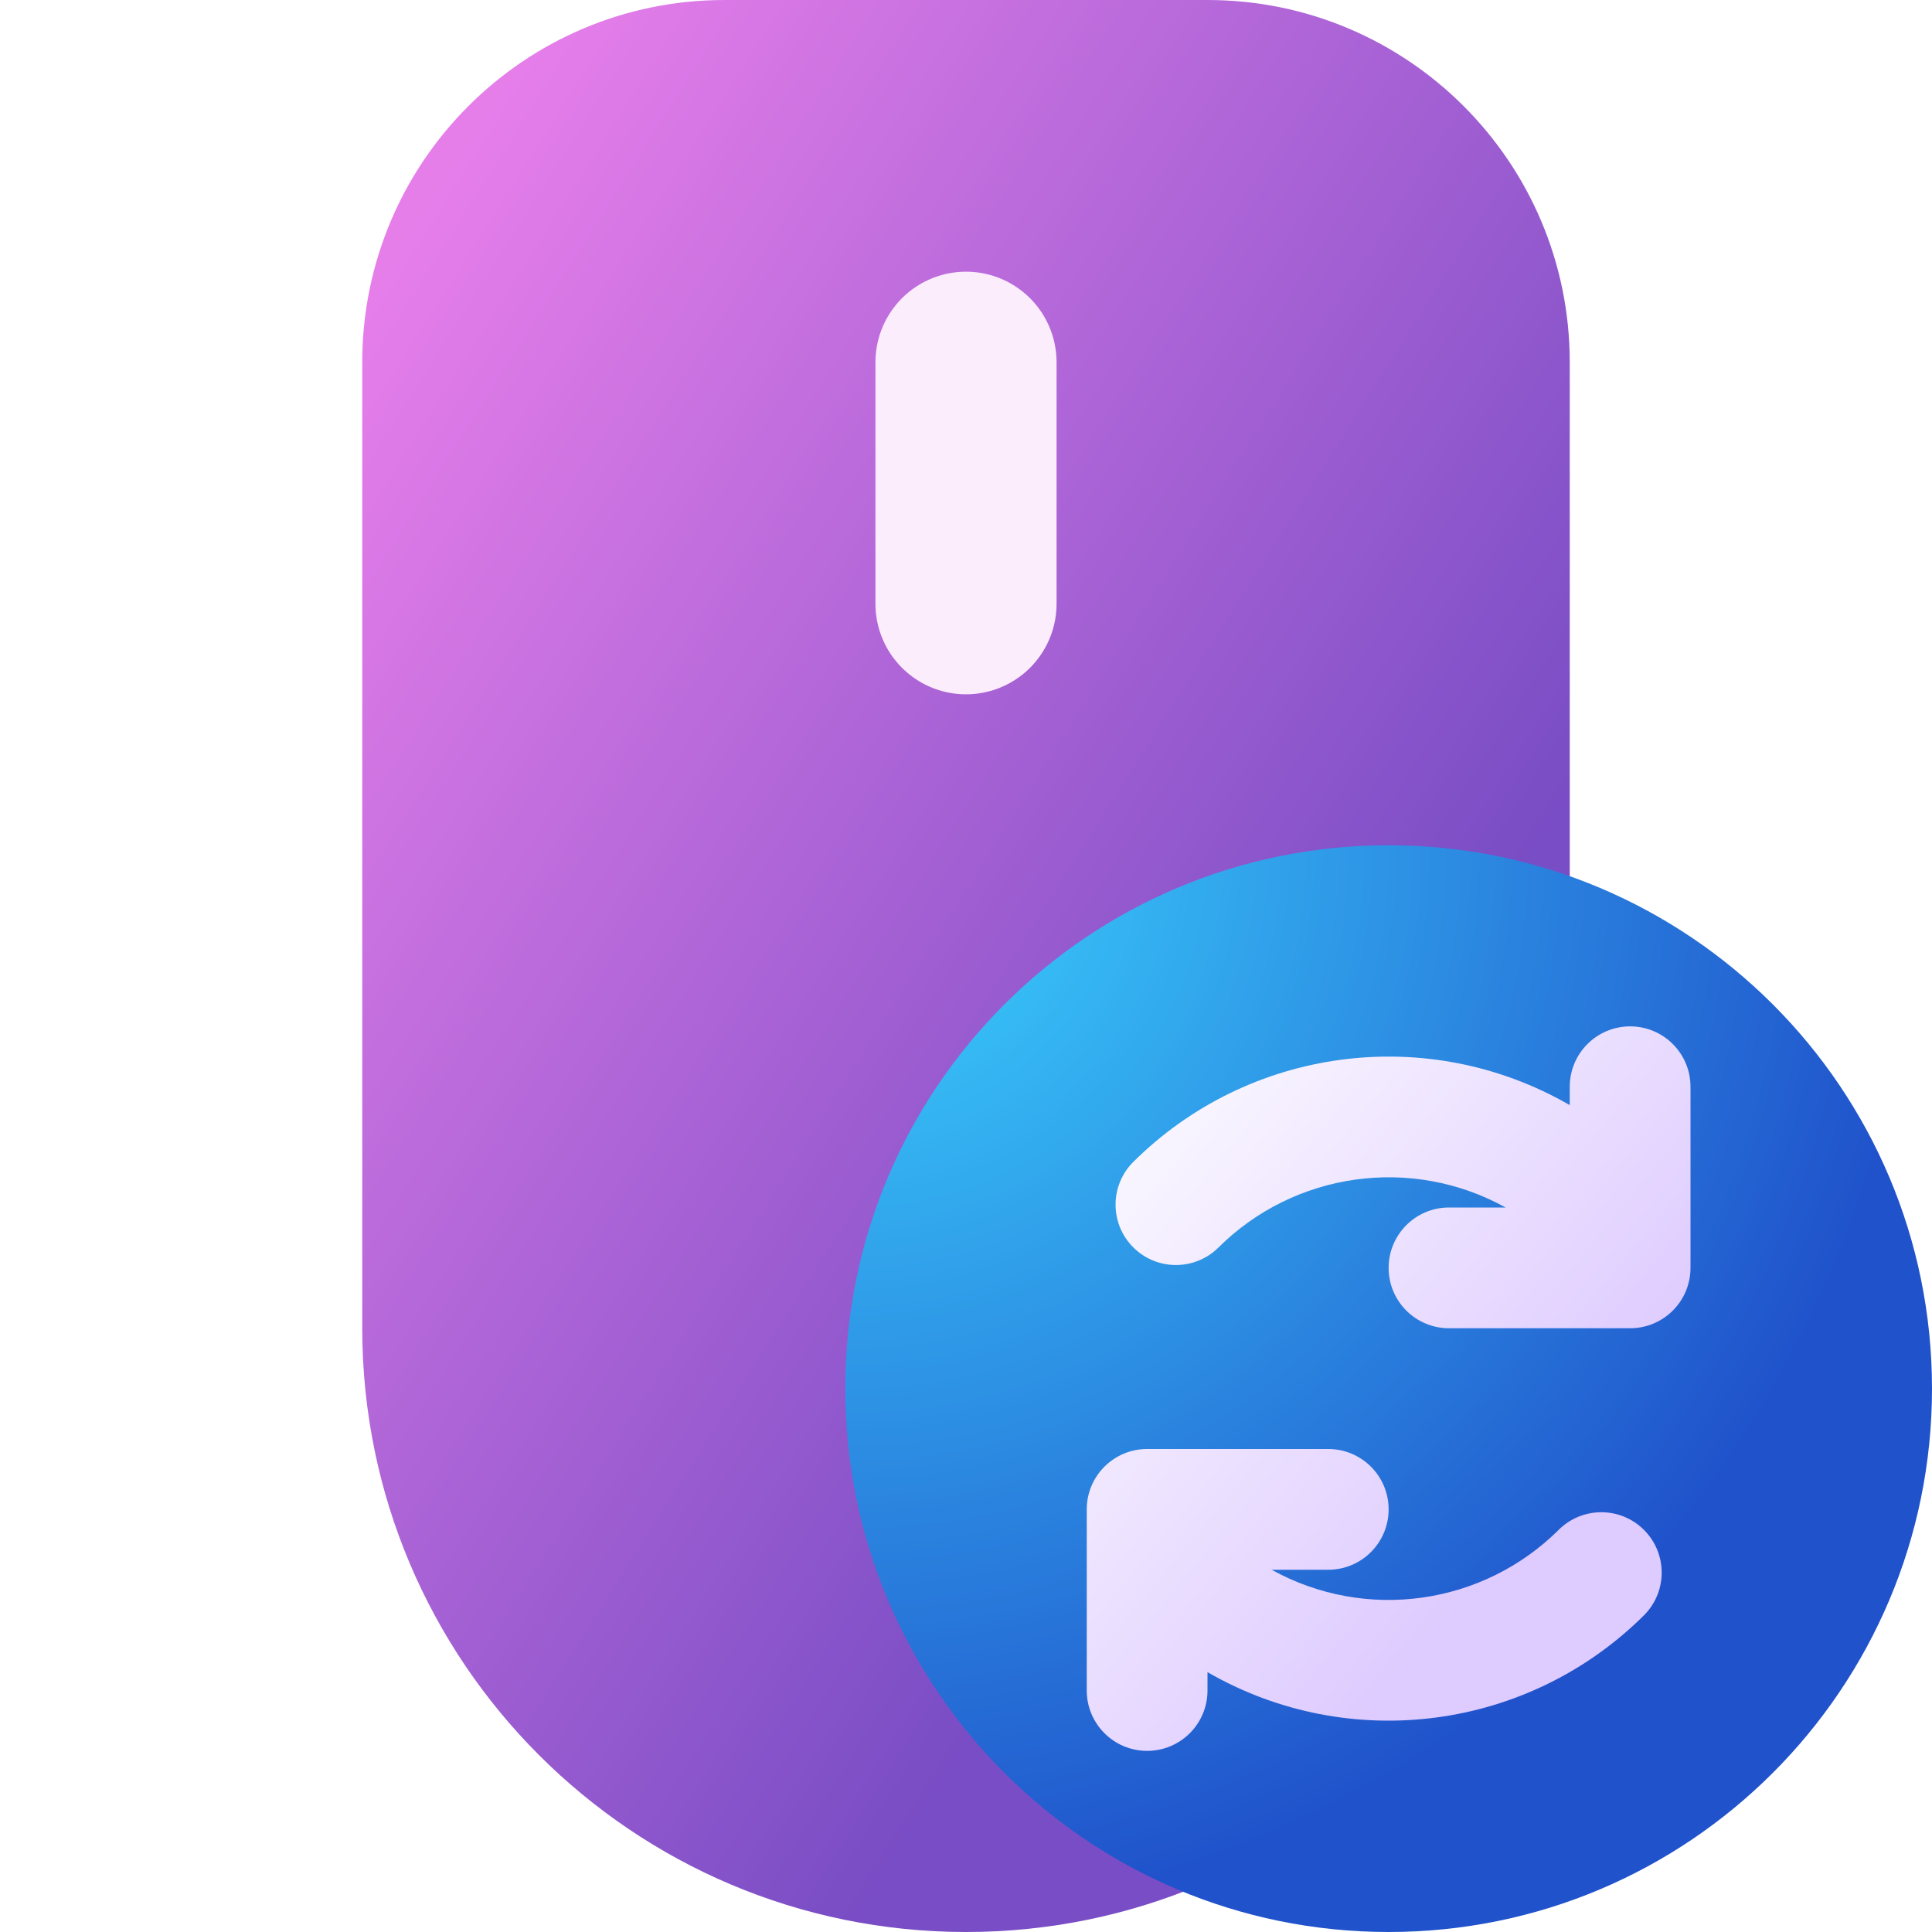
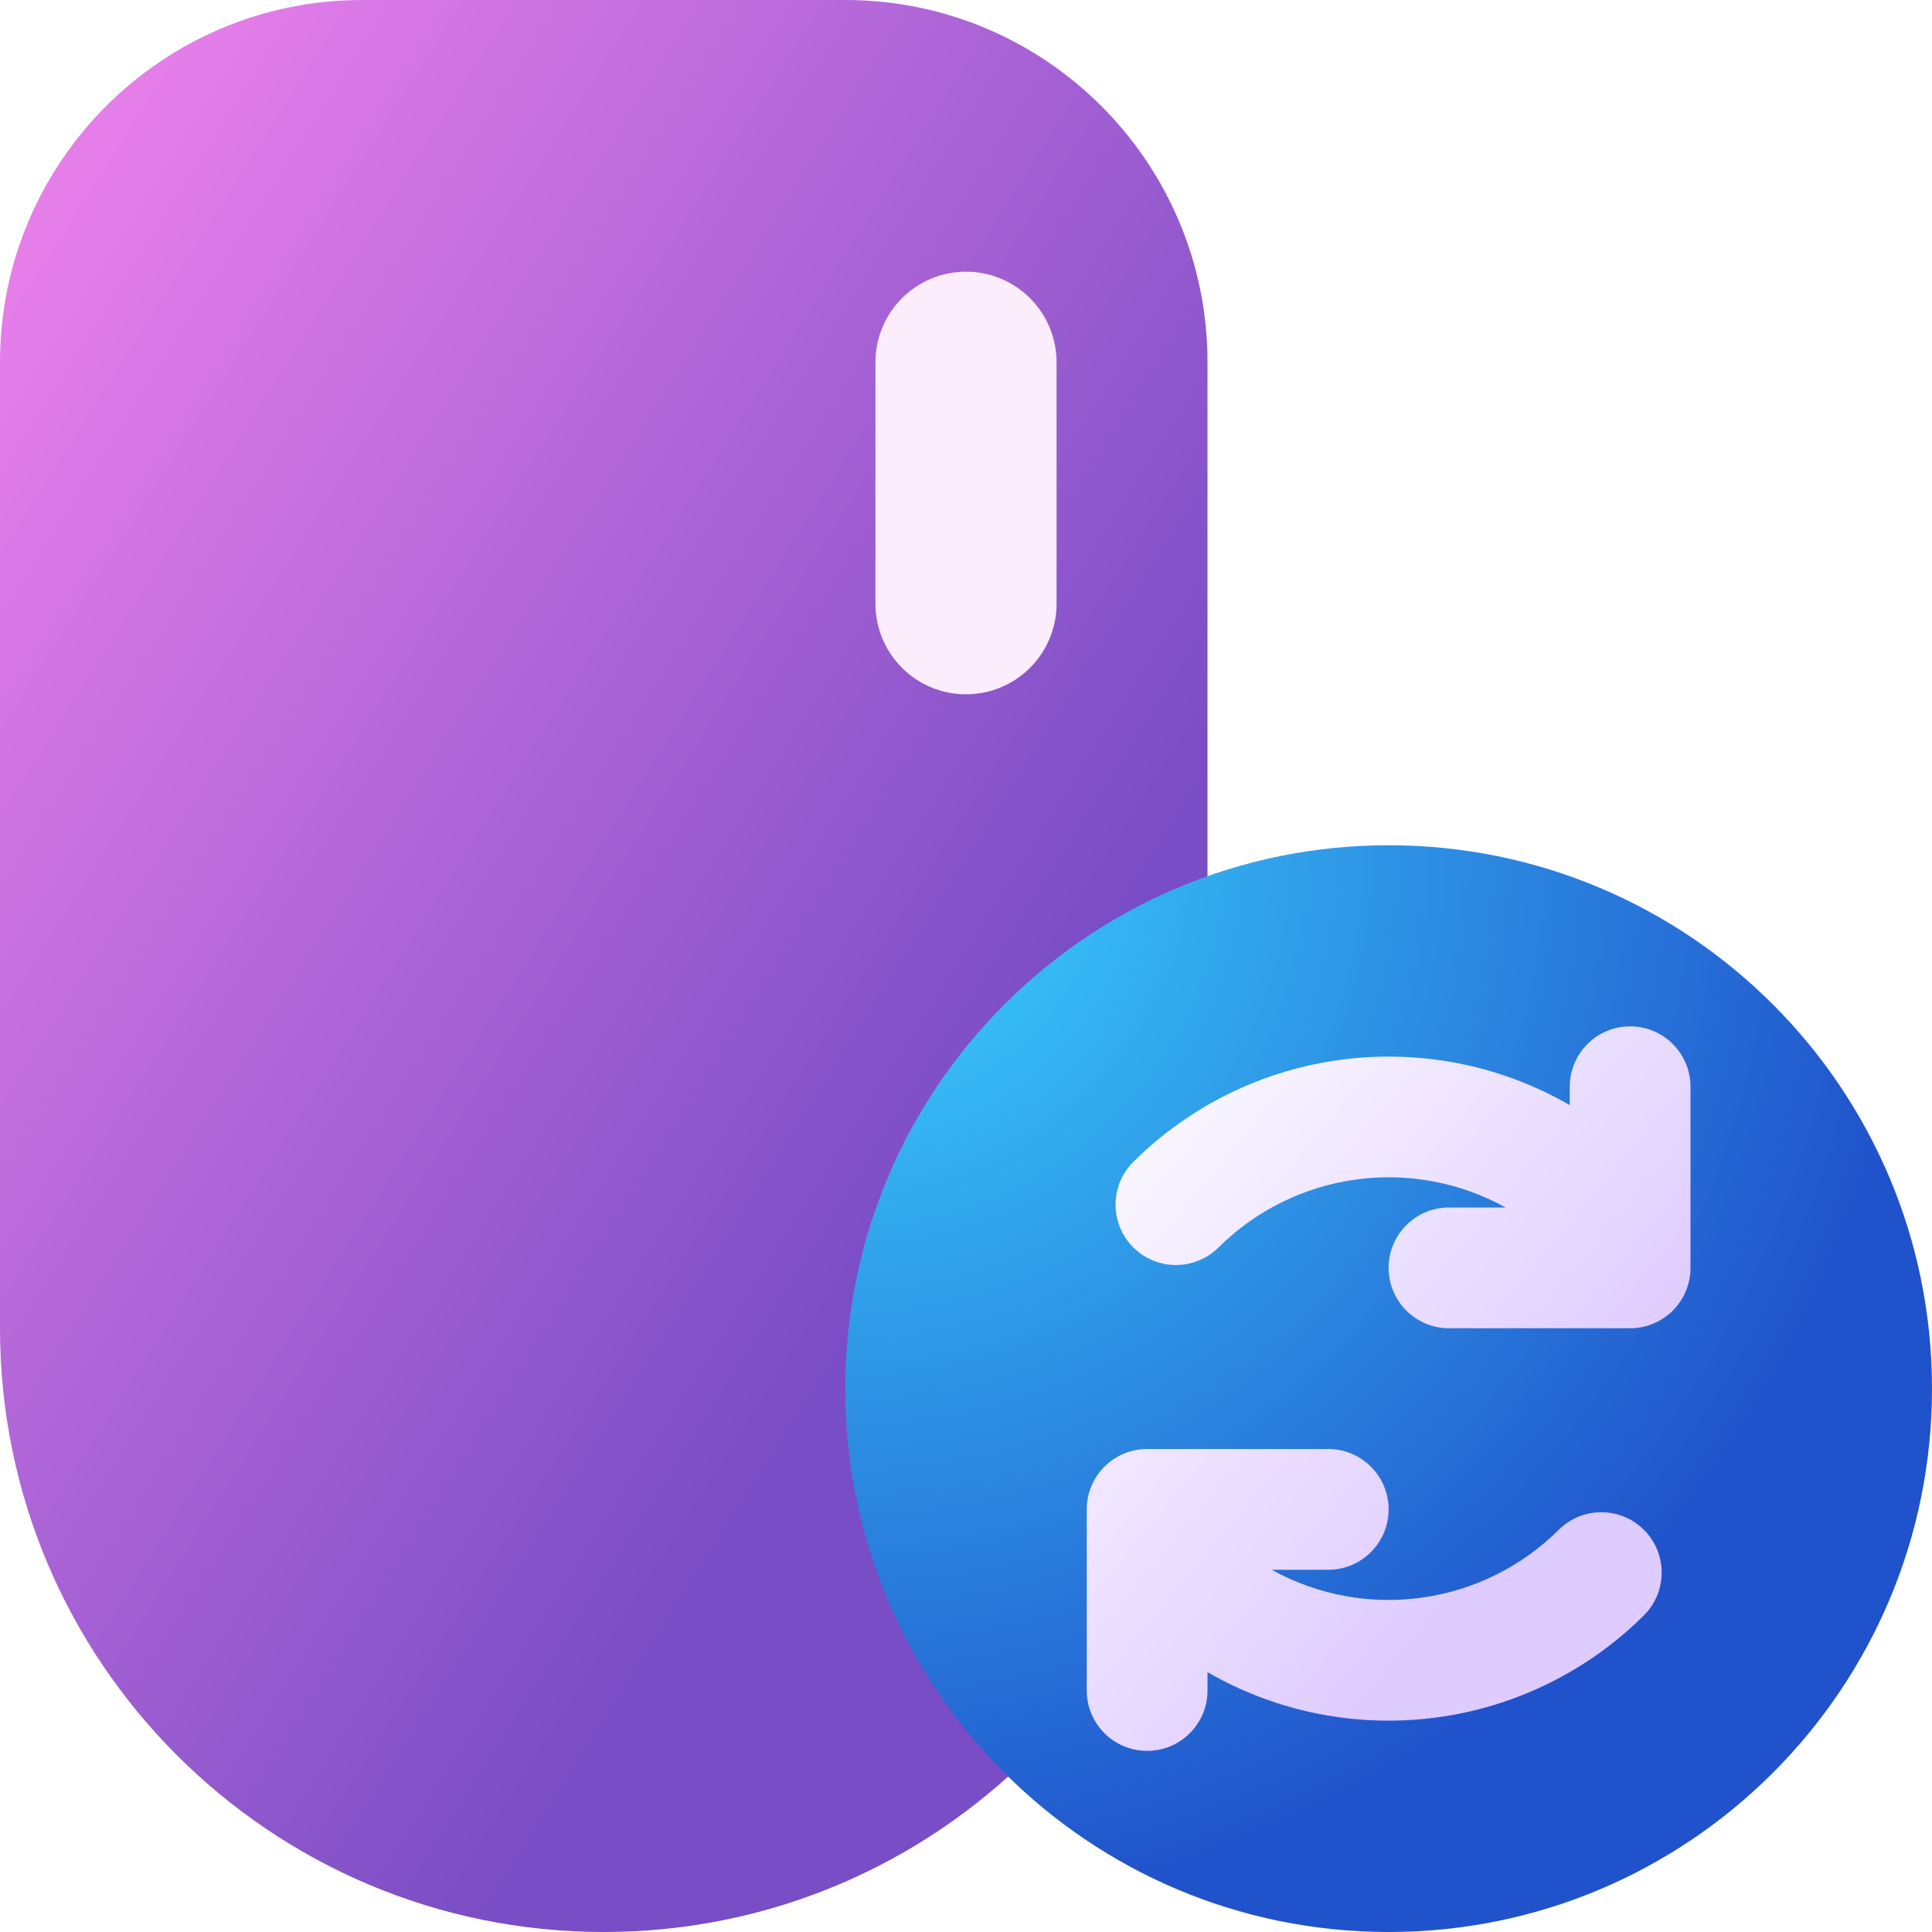
<svg xmlns="http://www.w3.org/2000/svg" width="16" height="16">
  <defs>
    <linearGradient id="a" gradientTransform="rotate(45)">
      <stop offset="10%" stop-color="#e67eea" />
      <stop offset="100%" stop-color="#794dc5" />
    </linearGradient>
    <linearGradient id="c" gradientTransform="rotate(45)">
      <stop offset="0%" stop-color="#fff" />
      <stop offset="100%" stop-color="#decbff" />
    </linearGradient>
    <radialGradient id="b" cx="0%" cy="0%" r="100%">
      <stop offset="0%" stop-color="#3bd5ff" />
      <stop offset="100%" stop-color="#2052cb" />
    </radialGradient>
  </defs>
-   <path fill="url(#a)" d="M6 0h4a3 3 0 0 1 3 3v8a5 5 0 0 1-5 5 5 5 0 0 1-5-5V3a3 3 0 0 1 3-3" />
+   <path fill="url(#a)" d="M7 0a3 3 0 013 3v8a5 5 0 01-5 5 5 5 0 01-5-5V3a3 3 0 013-3z" />
  <circle cx="11.5" cy="11.5" r="4.5" fill="url(#b)" />
  <line x1="8" x2="8" y1="3" y2="5" stroke="#fbedfc" stroke-linecap="round" stroke-width="1.5" />
  <path fill="url(#c)" d="M14 9a.5.5 0 0 0-1 0v.152a3 3 0 0 0-3.621.477.5.5 0 0 0 .707.707A2 2 0 0 1 12.469 10H12a.5.5 0 0 0 0 1h1.5a.5.5 0 0 0 .5-.5zm-4.5 3a.5.5 0 0 0-.5.5V14a.5.5 0 0 0 1 0v-.152a3 3 0 0 0 3.621-.477.5.5 0 0 0-.707-.707 2 2 0 0 1-2.383.336H11a.5.5 0 0 0 0-1z" />
</svg>
